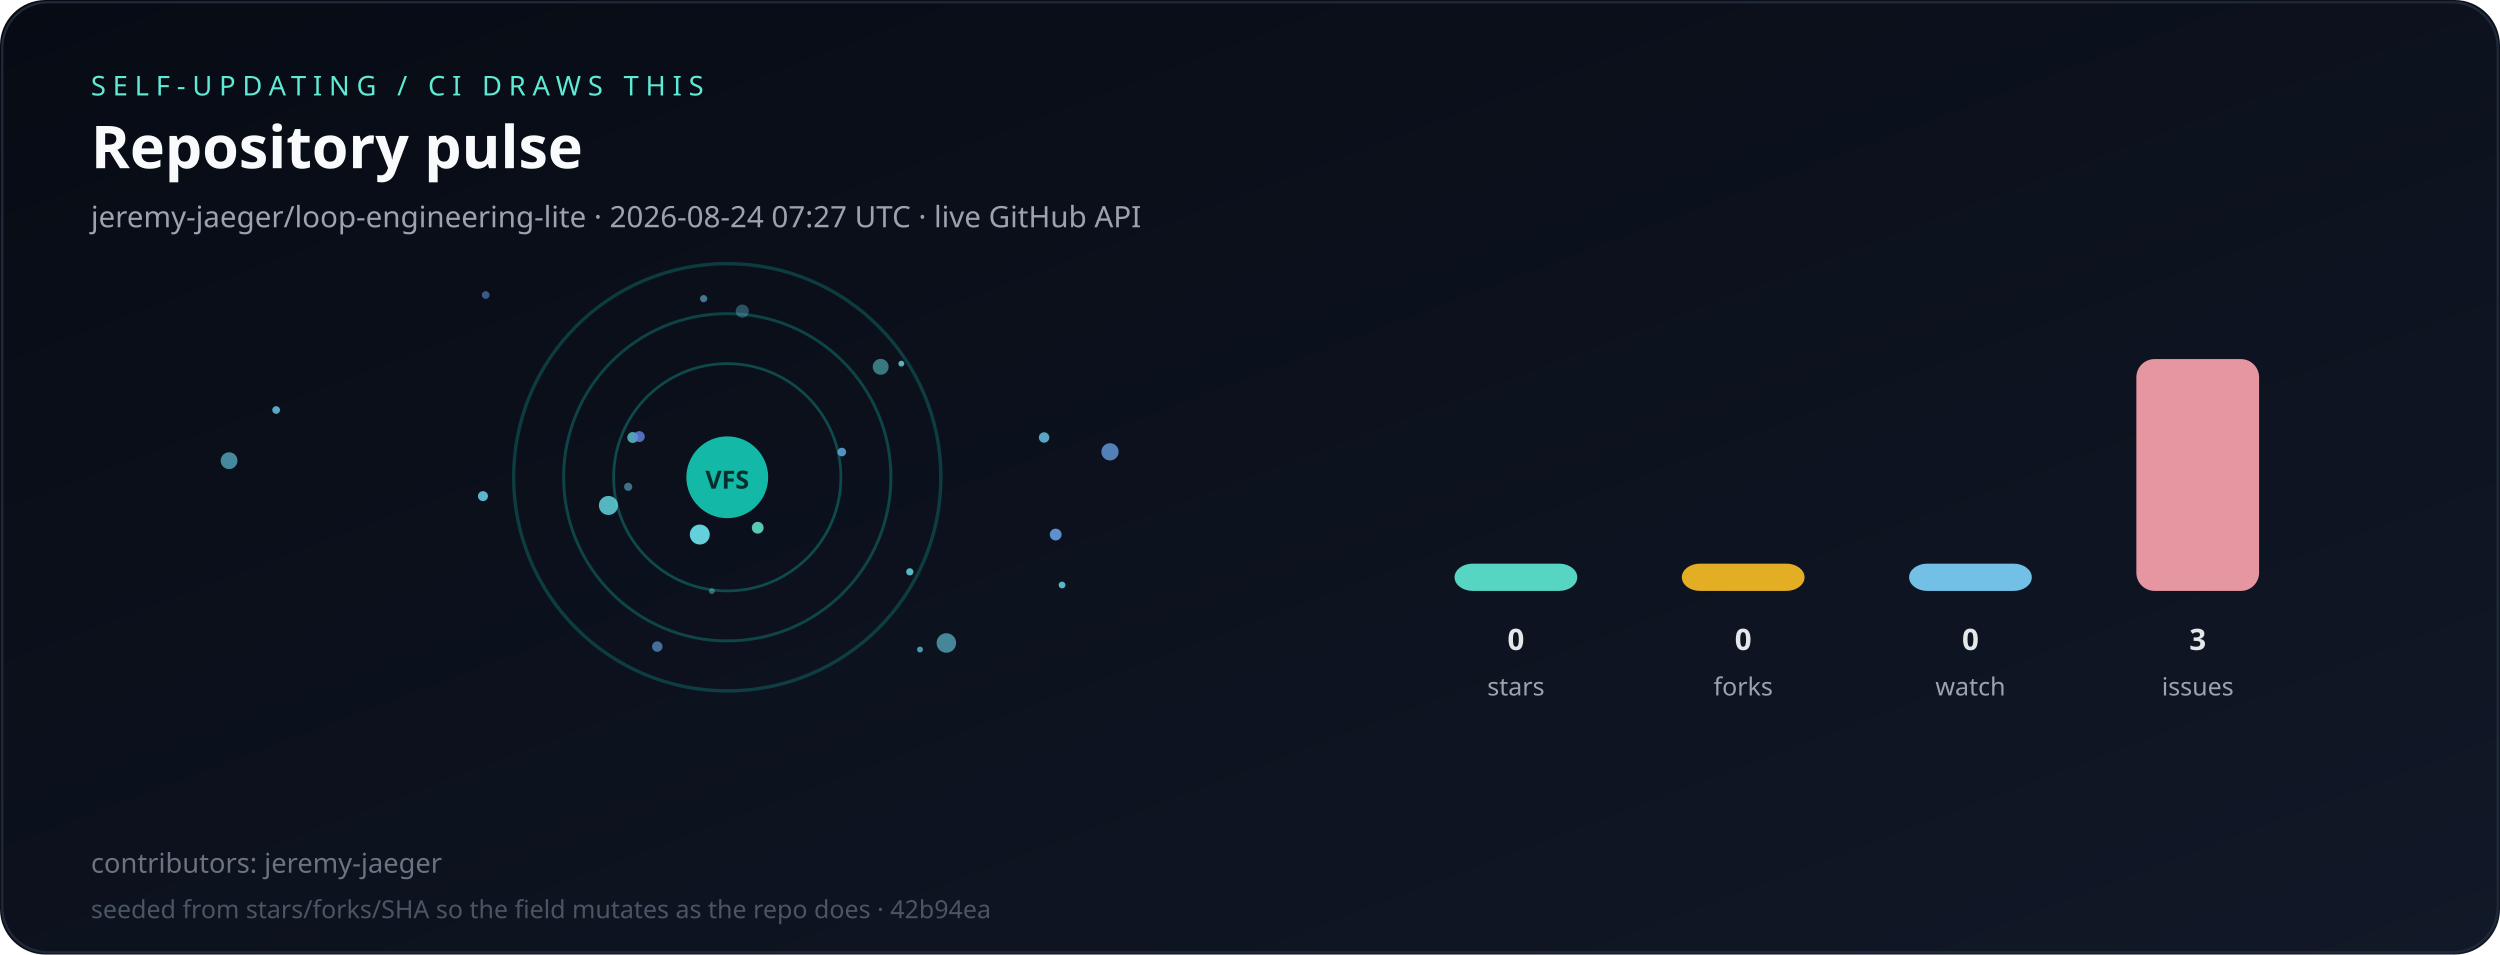
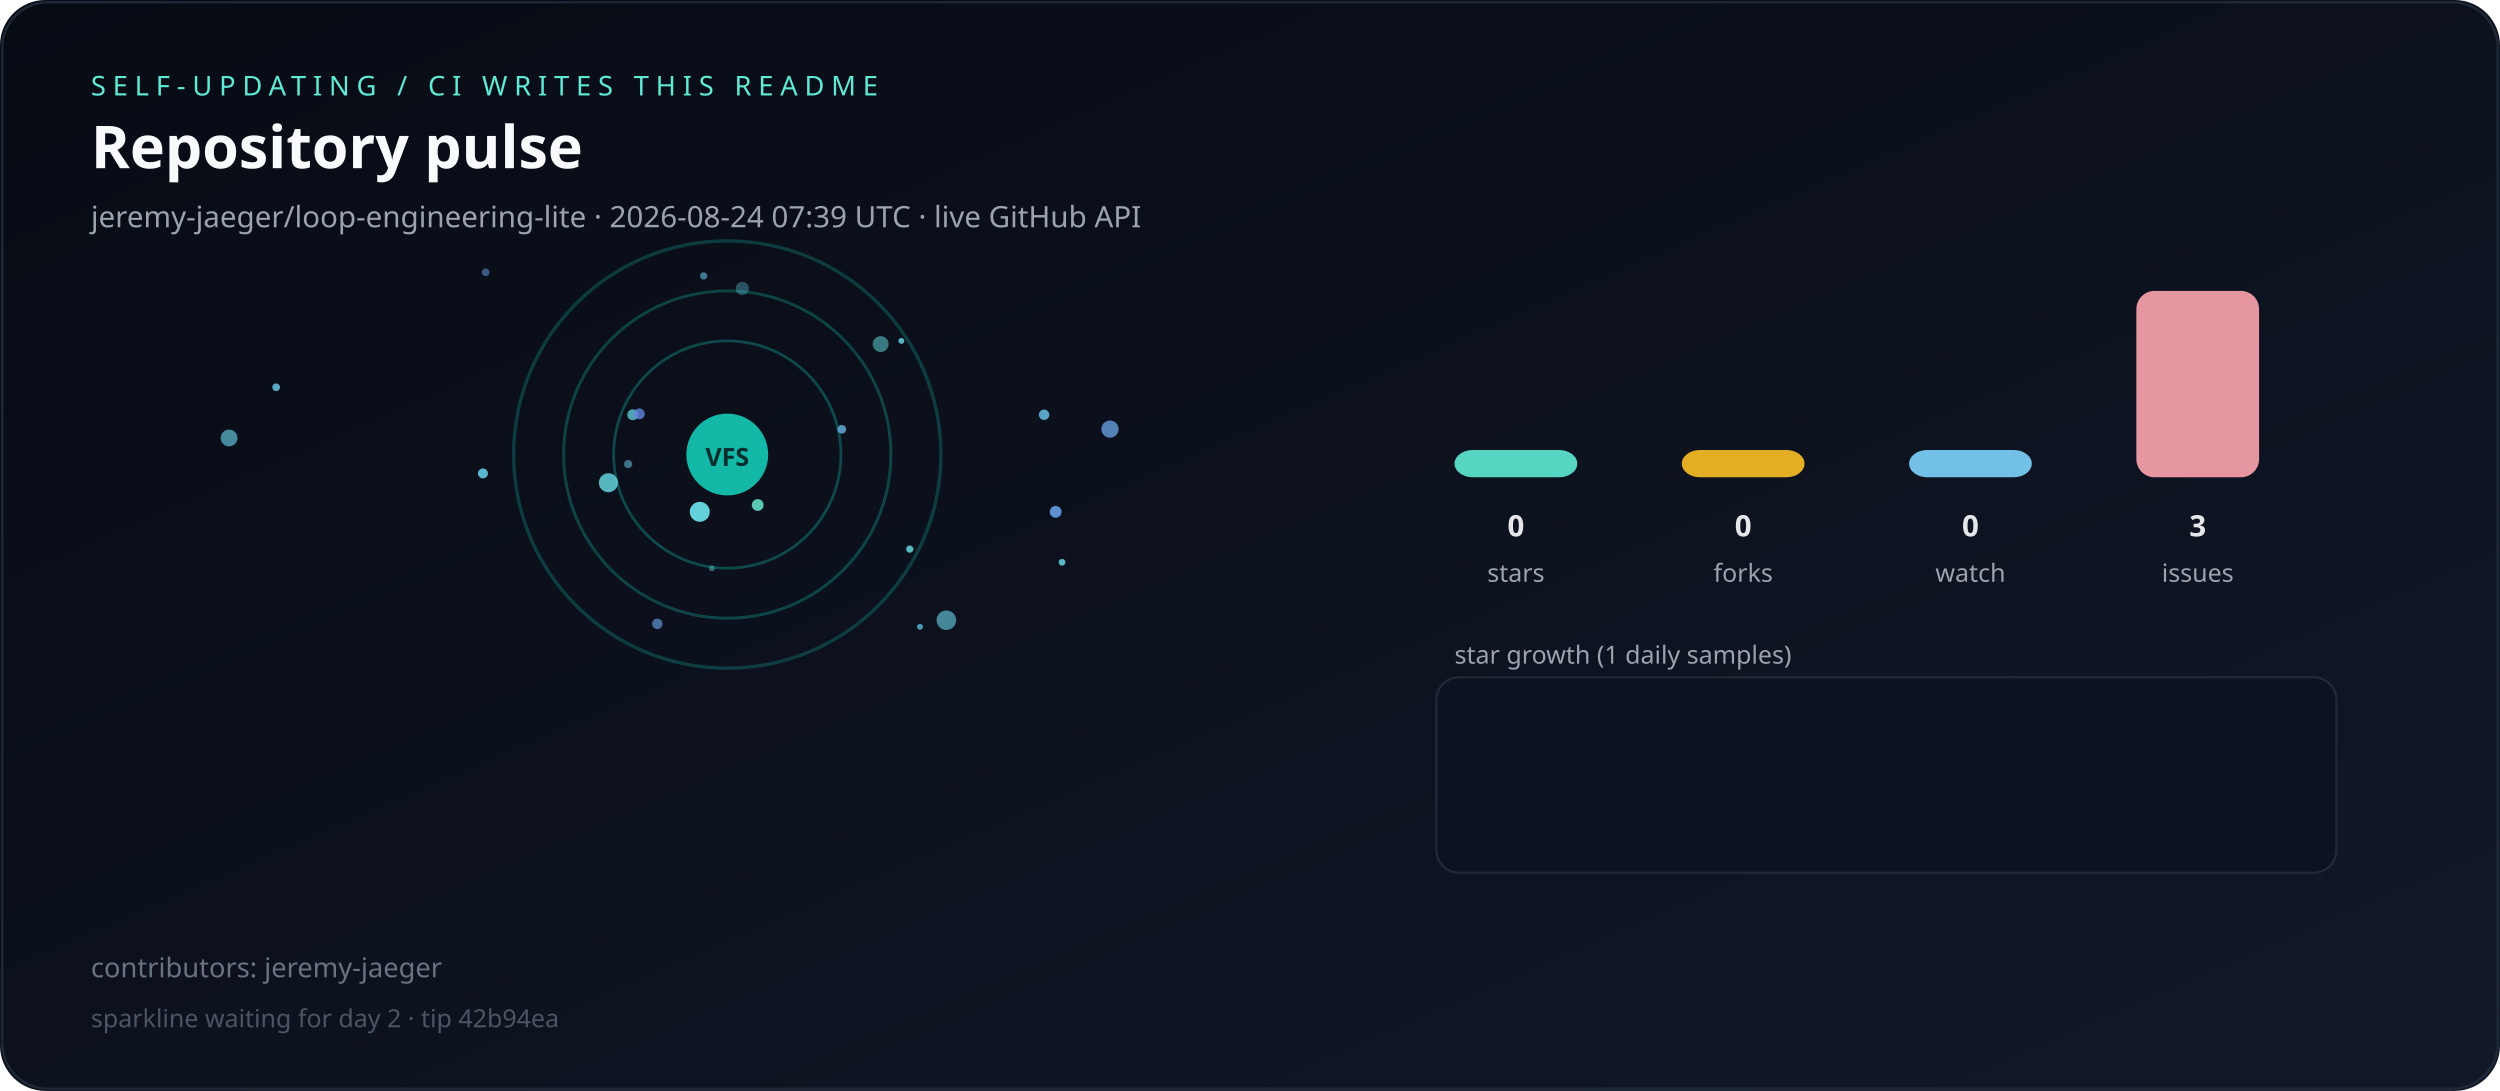
- <svg xmlns="http://www.w3.org/2000/svg" viewBox="0 0 1100 420" role="img" aria-label="Live repository pulse">
+ <svg xmlns="http://www.w3.org/2000/svg" viewBox="0 0 1100 480" role="img" aria-label="Live repository pulse">
  <defs>
    <linearGradient id="bg" x1="0" y1="0" x2="1" y2="1">
      <stop offset="0%" stop-color="#070b14" />
      <stop offset="100%" stop-color="#111827" />
    </linearGradient>
  </defs>
-   <rect width="1100" height="420" rx="20" fill="url(#bg)" />
-   <rect x="1" y="1" width="1098" height="418" rx="20" fill="none" stroke="#1f2937" />
-   <text x="40" y="42" fill="#5eead4" font-family="ui-sans-serif,system-ui,sans-serif" font-size="12" letter-spacing="3">SELF-UPDATING / CI DRAWS THIS</text>
+   <rect width="1100" height="480" rx="20" fill="url(#bg)" />
+   <rect x="1" y="1" width="1098" height="478" rx="20" fill="none" stroke="#1f2937" />
+   <text x="40" y="42" fill="#5eead4" font-family="ui-sans-serif,system-ui,sans-serif" font-size="12" letter-spacing="3">SELF-UPDATING / CI WRITES THIS README</text>
  <text x="40" y="74" fill="#f9fafb" font-family="ui-sans-serif,system-ui,sans-serif" font-size="26" font-weight="700">Repository pulse</text>
-   <text x="40" y="100" fill="#9ca3af" font-family="ui-sans-serif,system-ui,sans-serif" font-size="13">jeremy-jaeger/loop-engineering-lite · 2026-08-24 07:27 UTC · live GitHub API</text>
+   <text x="40" y="100" fill="#9ca3af" font-family="ui-sans-serif,system-ui,sans-serif" font-size="13">jeremy-jaeger/loop-engineering-lite · 2026-08-24 07:39 UTC · live GitHub API</text>
  <g>
-     <circle cx="320" cy="210" r="50" fill="none" stroke="rgba(20,184,166,0.35)" stroke-width="1.2" />
-     <circle cx="320" cy="210" r="72" fill="none" stroke="rgba(20,184,166,0.31)" stroke-width="1.3" />
-     <circle cx="320" cy="210" r="94" fill="none" stroke="rgba(20,184,166,0.27)" stroke-width="1.5" />
+     <circle cx="320" cy="200" r="50" fill="none" stroke="rgba(20,184,166,0.35)" stroke-width="1.2" />
+     <circle cx="320" cy="200" r="72" fill="none" stroke="rgba(20,184,166,0.31)" stroke-width="1.3" />
+     <circle cx="320" cy="200" r="94" fill="none" stroke="rgba(20,184,166,0.27)" stroke-width="1.5" />
  </g>
  <g>
-     <circle cx="404.8" cy="285.8" r="1.3" fill="hsla(195,70%,65%,0.74)" />
-     <circle cx="289.2" cy="284.5" r="2.3" fill="hsla(212,70%,65%,0.64)" />
-     <circle cx="459.4" cy="192.5" r="2.3" fill="hsla(197,70%,65%,0.84)" />
-     <circle cx="213.7" cy="129.8" r="1.7" fill="hsla(213,70%,65%,0.52)" />
-     <circle cx="387.5" cy="161.4" r="3.5" fill="hsla(181,70%,65%,0.50)" />
-     <circle cx="278.4" cy="192.5" r="2.4" fill="hsla(184,70%,65%,0.73)" />
-     <circle cx="281.3" cy="192.1" r="2.4" fill="hsla(225,70%,65%,0.79)" />
-     <circle cx="326.6" cy="136.9" r="2.9" fill="hsla(191,70%,65%,0.35)" />
-     <circle cx="416.4" cy="282.9" r="4.3" fill="hsla(190,70%,65%,0.62)" />
-     <circle cx="313.2" cy="260.1" r="1.3" fill="hsla(181,70%,65%,0.41)" />
-     <circle cx="333.4" cy="232.2" r="2.6" fill="hsla(169,70%,65%,0.86)" />
-     <circle cx="100.8" cy="202.7" r="3.7" fill="hsla(192,70%,65%,0.65)" />
-     <circle cx="121.5" cy="180.4" r="1.7" fill="hsla(197,70%,65%,0.86)" />
-     <circle cx="467.3" cy="257.4" r="1.5" fill="hsla(188,70%,65%,0.85)" />
-     <circle cx="307.9" cy="235.2" r="4.4" fill="hsla(185,70%,65%,0.95)" />
-     <circle cx="267.7" cy="222.4" r="4.2" fill="hsla(185,70%,65%,0.82)" />
-     <circle cx="309.6" cy="131.4" r="1.6" fill="hsla(199,70%,65%,0.60)" />
-     <circle cx="212.5" cy="218.3" r="2.2" fill="hsla(192,70%,65%,0.88)" />
-     <circle cx="276.4" cy="214.2" r="1.8" fill="hsla(197,70%,65%,0.55)" />
-     <circle cx="464.5" cy="235.2" r="2.6" fill="hsla(213,70%,65%,0.89)" />
-     <circle cx="488.4" cy="198.8" r="3.8" fill="hsla(212,70%,65%,0.77)" />
-     <circle cx="370.4" cy="198.9" r="1.9" fill="hsla(204,70%,65%,0.80)" />
-     <circle cx="400.3" cy="251.6" r="1.6" fill="hsla(185,70%,65%,0.83)" />
-     <circle cx="396.6" cy="160.0" r="1.3" fill="hsla(188,70%,65%,0.83)" />
+     <circle cx="404.8" cy="275.8" r="1.3" fill="hsla(195,70%,65%,0.74)" />
+     <circle cx="289.2" cy="274.5" r="2.3" fill="hsla(212,70%,65%,0.64)" />
+     <circle cx="459.4" cy="182.5" r="2.3" fill="hsla(197,70%,65%,0.84)" />
+     <circle cx="213.7" cy="119.8" r="1.7" fill="hsla(213,70%,65%,0.52)" />
+     <circle cx="387.5" cy="151.4" r="3.5" fill="hsla(181,70%,65%,0.50)" />
+     <circle cx="278.4" cy="182.5" r="2.4" fill="hsla(184,70%,65%,0.73)" />
+     <circle cx="281.3" cy="182.1" r="2.4" fill="hsla(225,70%,65%,0.79)" />
+     <circle cx="326.6" cy="126.9" r="2.9" fill="hsla(191,70%,65%,0.35)" />
+     <circle cx="416.4" cy="272.9" r="4.3" fill="hsla(190,70%,65%,0.62)" />
+     <circle cx="313.2" cy="250.1" r="1.3" fill="hsla(181,70%,65%,0.41)" />
+     <circle cx="333.4" cy="222.2" r="2.6" fill="hsla(169,70%,65%,0.86)" />
+     <circle cx="100.8" cy="192.7" r="3.7" fill="hsla(192,70%,65%,0.65)" />
+     <circle cx="121.5" cy="170.4" r="1.7" fill="hsla(197,70%,65%,0.86)" />
+     <circle cx="467.3" cy="247.4" r="1.5" fill="hsla(188,70%,65%,0.85)" />
+     <circle cx="307.9" cy="225.2" r="4.4" fill="hsla(185,70%,65%,0.95)" />
+     <circle cx="267.7" cy="212.4" r="4.2" fill="hsla(185,70%,65%,0.82)" />
+     <circle cx="309.6" cy="121.4" r="1.6" fill="hsla(199,70%,65%,0.60)" />
+     <circle cx="212.5" cy="208.3" r="2.2" fill="hsla(192,70%,65%,0.88)" />
+     <circle cx="276.4" cy="204.2" r="1.8" fill="hsla(197,70%,65%,0.55)" />
+     <circle cx="464.5" cy="225.2" r="2.6" fill="hsla(213,70%,65%,0.89)" />
+     <circle cx="488.4" cy="188.8" r="3.8" fill="hsla(212,70%,65%,0.77)" />
+     <circle cx="370.4" cy="188.9" r="1.9" fill="hsla(204,70%,65%,0.80)" />
+     <circle cx="400.3" cy="241.6" r="1.6" fill="hsla(185,70%,65%,0.83)" />
+     <circle cx="396.6" cy="150.0" r="1.3" fill="hsla(188,70%,65%,0.83)" />
  </g>
-   <circle cx="320" cy="210" r="18" fill="#14b8a6" />
-   <text x="320" y="215" text-anchor="middle" fill="#042f2e" font-family="ui-sans-serif,system-ui,sans-serif" font-size="11" font-weight="700">VFS</text>
-   <rect x="640" y="248.0" width="54" height="12.0" rx="8" fill="#5eead4" opacity="0.9" />
-   <text x="667" y="286" text-anchor="middle" fill="#e5e7eb" font-family="ui-sans-serif,system-ui,sans-serif" font-size="13" font-weight="700">0</text>
-   <text x="667" y="306" text-anchor="middle" fill="#9ca3af" font-family="ui-sans-serif,system-ui,sans-serif" font-size="11">stars</text>
-   <rect x="740" y="248.0" width="54" height="12.0" rx="8" fill="#fbbf24" opacity="0.9" />
-   <text x="767" y="286" text-anchor="middle" fill="#e5e7eb" font-family="ui-sans-serif,system-ui,sans-serif" font-size="13" font-weight="700">0</text>
-   <text x="767" y="306" text-anchor="middle" fill="#9ca3af" font-family="ui-sans-serif,system-ui,sans-serif" font-size="11">forks</text>
-   <rect x="840" y="248.0" width="54" height="12.0" rx="8" fill="#7dd3fc" opacity="0.9" />
-   <text x="867" y="286" text-anchor="middle" fill="#e5e7eb" font-family="ui-sans-serif,system-ui,sans-serif" font-size="13" font-weight="700">0</text>
-   <text x="867" y="306" text-anchor="middle" fill="#9ca3af" font-family="ui-sans-serif,system-ui,sans-serif" font-size="11">watch</text>
-   <rect x="940" y="158.0" width="54" height="102.0" rx="8" fill="#fda4af" opacity="0.9" />
-   <text x="967" y="286" text-anchor="middle" fill="#e5e7eb" font-family="ui-sans-serif,system-ui,sans-serif" font-size="13" font-weight="700">3</text>
-   <text x="967" y="306" text-anchor="middle" fill="#9ca3af" font-family="ui-sans-serif,system-ui,sans-serif" font-size="11">issues</text>
-   <text x="40" y="384" fill="#6b7280" font-family="ui-sans-serif,system-ui,sans-serif" font-size="12">contributors: jeremy-jaeger</text>
-   <text x="40" y="404" fill="#4b5563" font-family="ui-sans-serif,system-ui,sans-serif" font-size="11">seeded from stars/forks/SHA so the field mutates as the repo does · 42b94ea</text>
+   <circle cx="320" cy="200" r="18" fill="#14b8a6" />
+   <text x="320" y="205" text-anchor="middle" fill="#042f2e" font-family="ui-sans-serif,system-ui,sans-serif" font-size="11" font-weight="700">VFS</text>
+   <rect x="640" y="198.0" width="54" height="12.0" rx="8" fill="#5eead4" opacity="0.9" />
+   <text x="667" y="236" text-anchor="middle" fill="#e5e7eb" font-family="ui-sans-serif,system-ui,sans-serif" font-size="13" font-weight="700">0</text>
+   <text x="667" y="256" text-anchor="middle" fill="#9ca3af" font-family="ui-sans-serif,system-ui,sans-serif" font-size="11">stars</text>
+   <rect x="740" y="198.0" width="54" height="12.0" rx="8" fill="#fbbf24" opacity="0.9" />
+   <text x="767" y="236" text-anchor="middle" fill="#e5e7eb" font-family="ui-sans-serif,system-ui,sans-serif" font-size="13" font-weight="700">0</text>
+   <text x="767" y="256" text-anchor="middle" fill="#9ca3af" font-family="ui-sans-serif,system-ui,sans-serif" font-size="11">forks</text>
+   <rect x="840" y="198.0" width="54" height="12.0" rx="8" fill="#7dd3fc" opacity="0.9" />
+   <text x="867" y="236" text-anchor="middle" fill="#e5e7eb" font-family="ui-sans-serif,system-ui,sans-serif" font-size="13" font-weight="700">0</text>
+   <text x="867" y="256" text-anchor="middle" fill="#9ca3af" font-family="ui-sans-serif,system-ui,sans-serif" font-size="11">watch</text>
+   <rect x="940" y="128.0" width="54" height="82.0" rx="8" fill="#fda4af" opacity="0.9" />
+   <text x="967" y="236" text-anchor="middle" fill="#e5e7eb" font-family="ui-sans-serif,system-ui,sans-serif" font-size="13" font-weight="700">3</text>
+   <text x="967" y="256" text-anchor="middle" fill="#9ca3af" font-family="ui-sans-serif,system-ui,sans-serif" font-size="11">issues</text>
+   <text x="640" y="292" fill="#9ca3af" font-family="ui-sans-serif,system-ui,sans-serif" font-size="11">star growth (1 daily samples)</text>
+   <rect x="632" y="298" width="396" height="86" rx="10" fill="#0b1220" stroke="#1f2937" />
+   <polyline fill="none" stroke="#5eead4" stroke-width="2" points="640.0,370.0" />
+   <text x="40" y="430" fill="#6b7280" font-family="ui-sans-serif,system-ui,sans-serif" font-size="12">contributors: jeremy-jaeger</text>
+   <text x="40" y="452" fill="#4b5563" font-family="ui-sans-serif,system-ui,sans-serif" font-size="11">sparkline waiting for day 2 · tip 42b94ea</text>
</svg>
